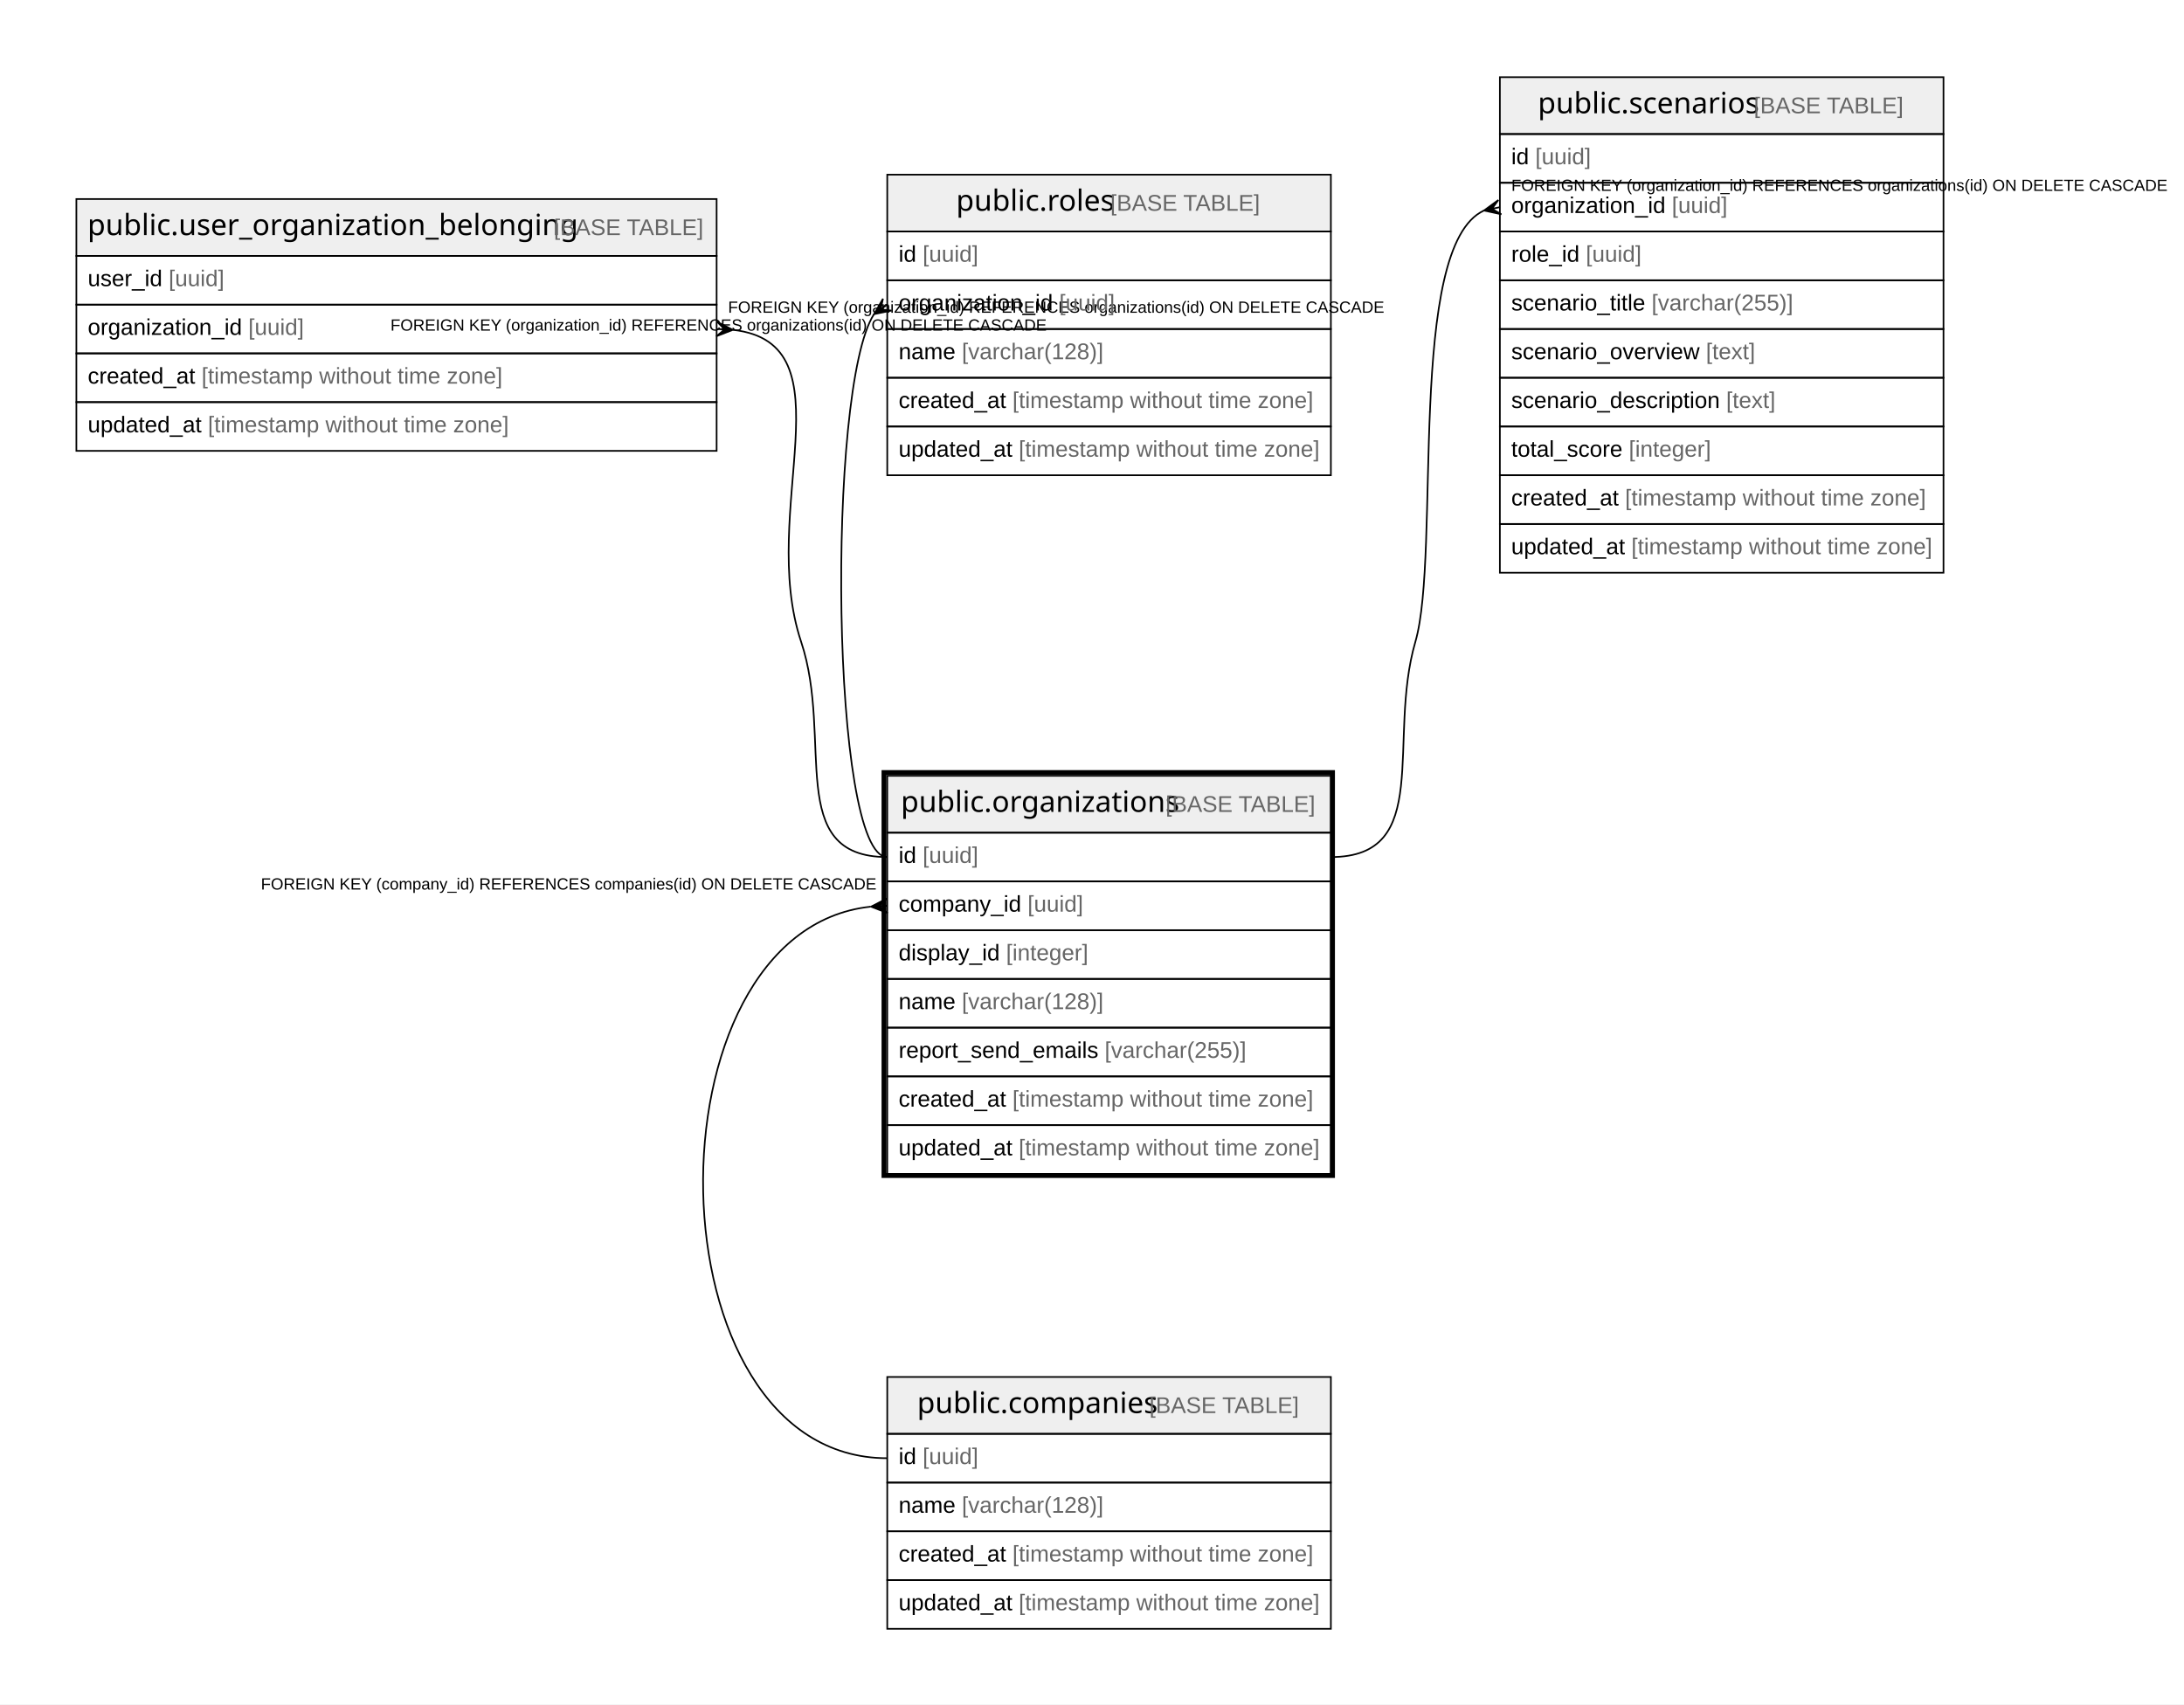
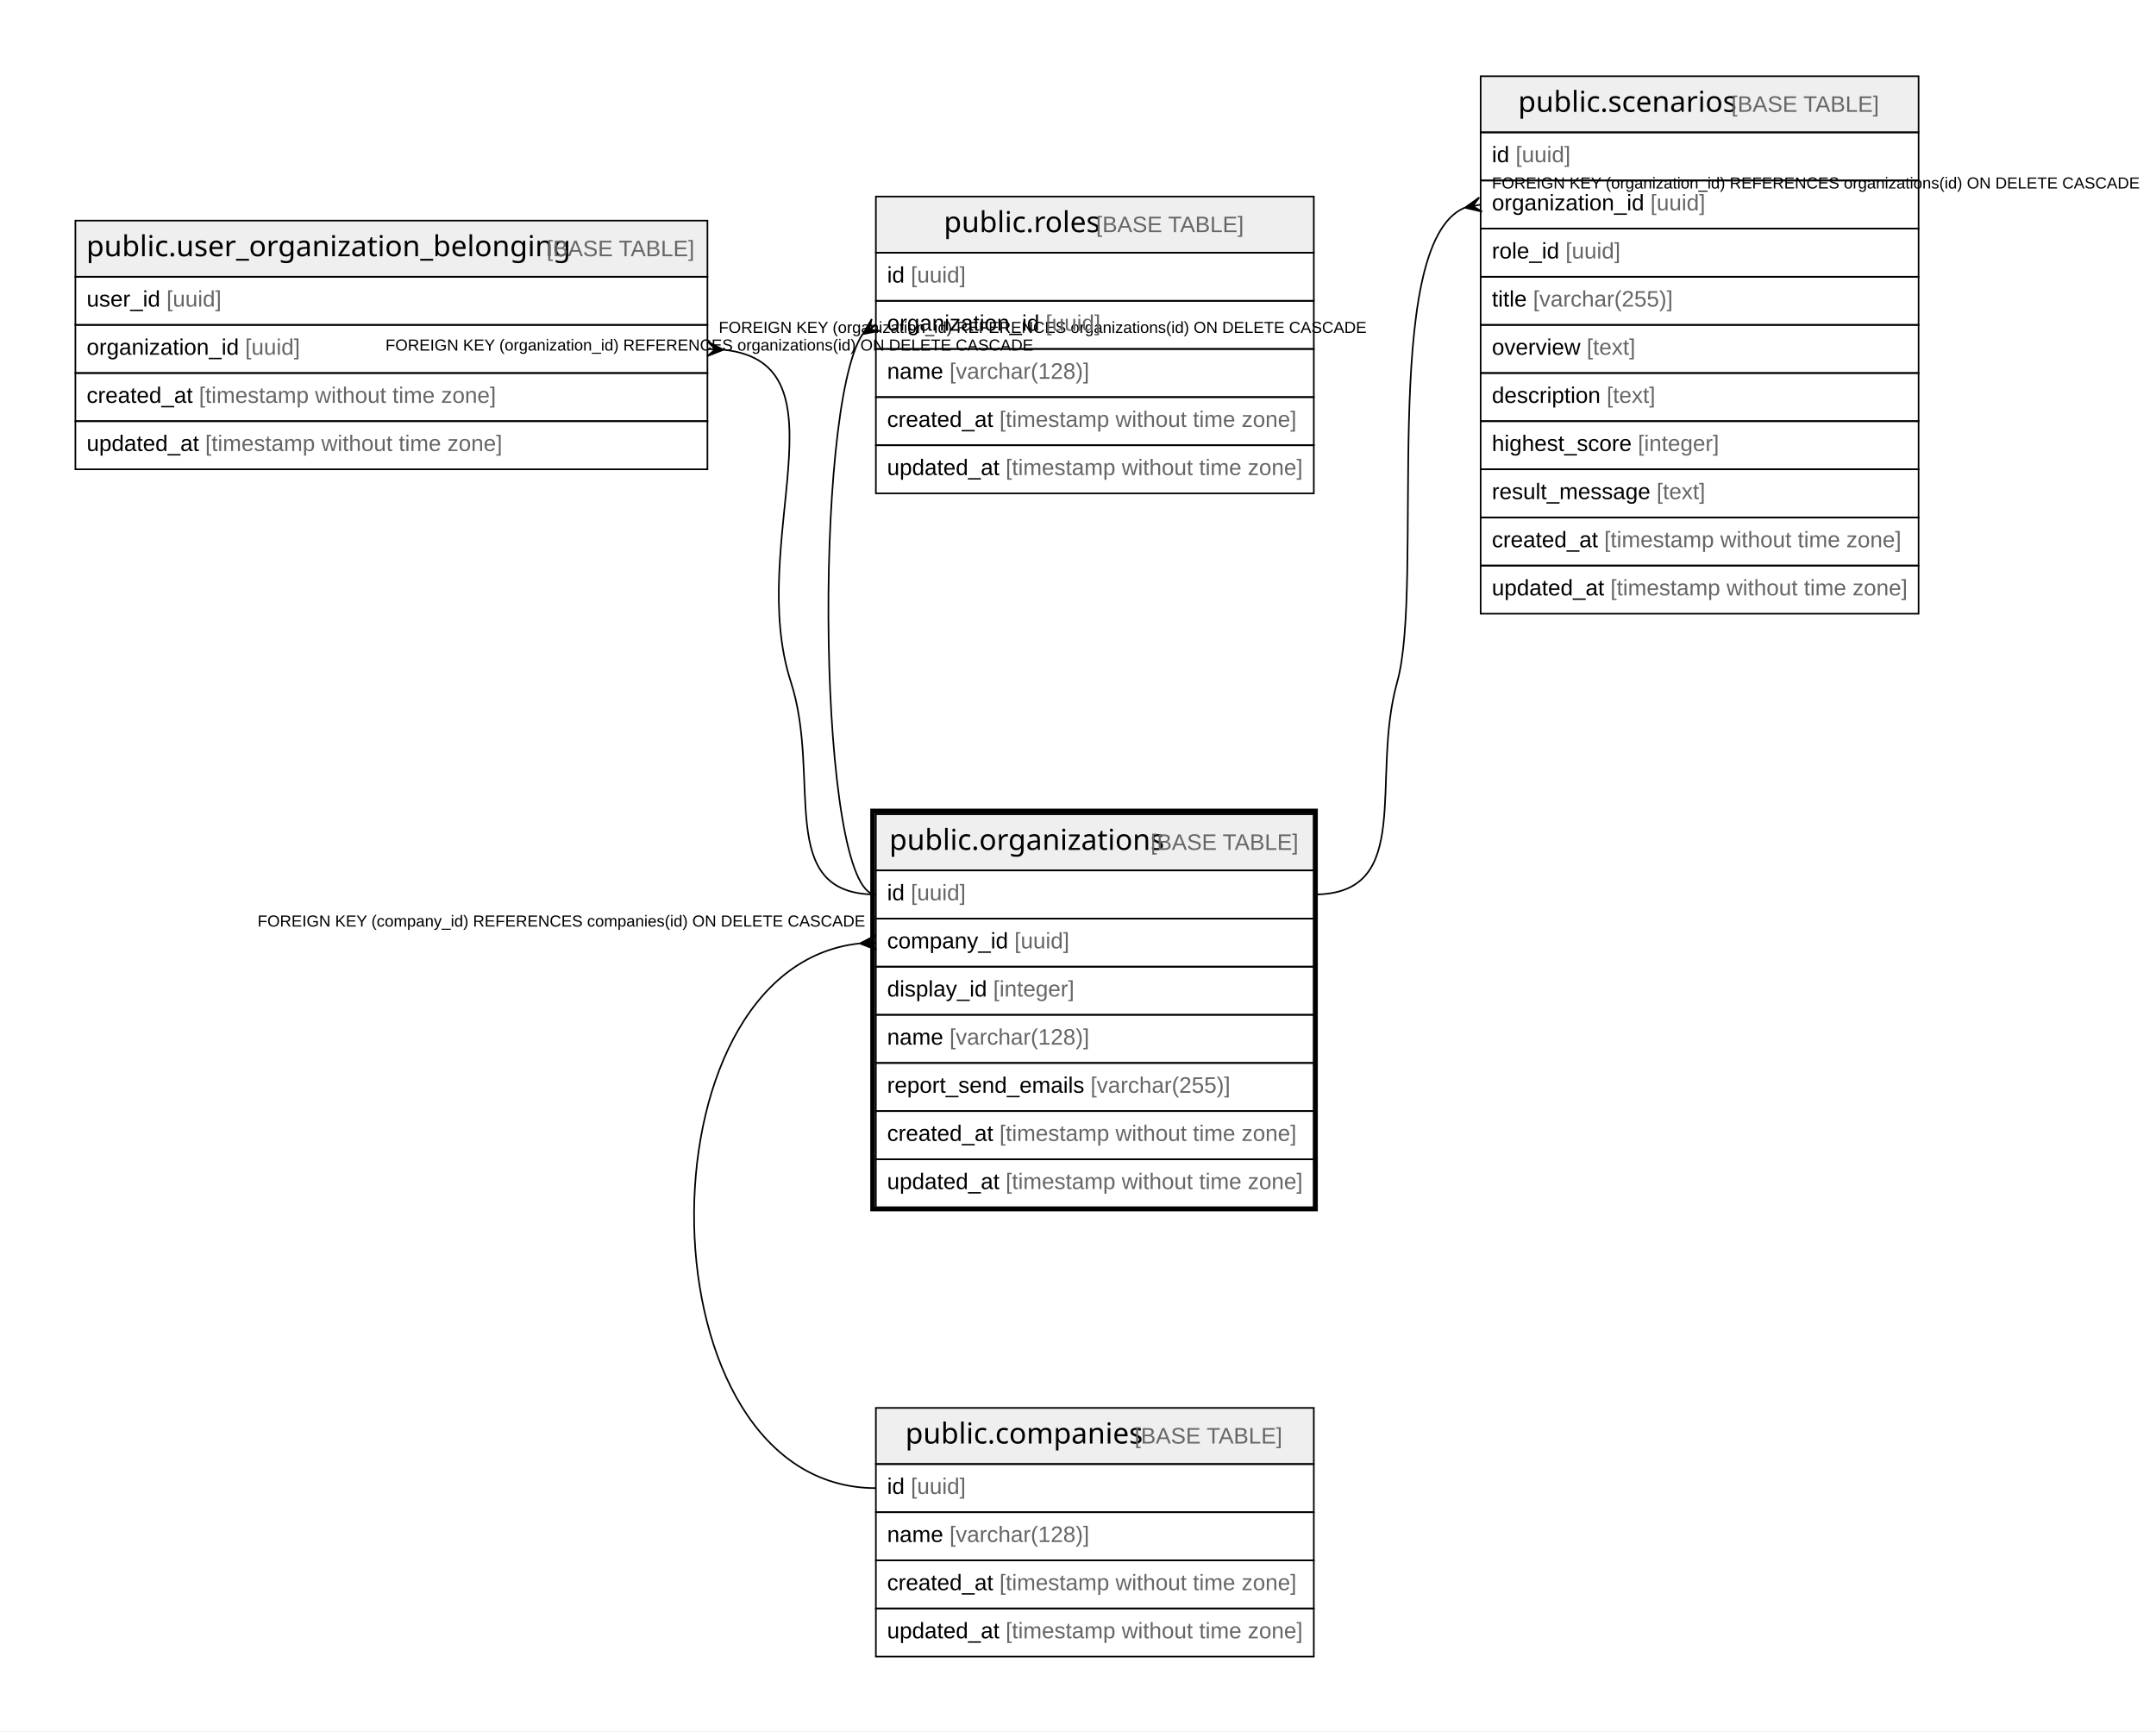
- <svg xmlns="http://www.w3.org/2000/svg" width="1344pt" height="1049pt" viewBox="0.00 0.00 1344.00 1049.00">
-   <g id="graph0" class="graph" transform="scale(1 1) rotate(0) translate(4 1045)">
-     <polygon fill="#ffffff" stroke="transparent" points="-4,4 -4,-1045 1340,-1045 1340,4 -4,4" />
+ <svg xmlns="http://www.w3.org/2000/svg" width="1344pt" height="1079pt" viewBox="0.00 0.00 1344.00 1079.00">
+   <g id="graph0" class="graph" transform="scale(1 1) rotate(0) translate(4 1075)">
+     <polygon fill="#ffffff" stroke="transparent" points="-4,4 -4,-1075 1340,-1075 1340,4 -4,4" />
    <g id="node1" class="node">
      <polygon fill="#efefef" stroke="transparent" points="542,-532.5 542,-567.5 815,-567.5 815,-532.5 542,-532.5" />
      <polygon fill="none" stroke="#000000" points="542,-532.5 542,-567.5 815,-567.5 815,-532.5 542,-532.5" />
      <text text-anchor="start" x="550.355" y="-545.3" font-family="Arial Bold" font-size="18.00" fill="#000000">public.organizations</text>
      <text text-anchor="start" x="709.391" y="-545.3" font-family="Arial" font-size="14.00" fill="#000000"> </text>
      <text text-anchor="start" x="713.281" y="-545.3" font-family="Arial" font-size="14.00" fill="#666666">[BASE TABLE]</text>
      <polygon fill="none" stroke="#000000" points="542,-502.5 542,-532.5 815,-532.5 815,-502.5 542,-502.5" />
      <text text-anchor="start" x="549" y="-513.9" font-family="Arial" font-size="14.00" fill="#000000">id </text>
      <text text-anchor="start" x="563.78" y="-513.9" font-family="Arial" font-size="14.00" fill="#666666">[uuid]</text>
      <polygon fill="none" stroke="#000000" points="542,-472.5 542,-502.5 815,-502.5 815,-472.5 542,-472.5" />
      <text text-anchor="start" x="549" y="-483.9" font-family="Arial" font-size="14.00" fill="#000000">company_id </text>
      <text text-anchor="start" x="628.353" y="-483.9" font-family="Arial" font-size="14.00" fill="#666666">[uuid]</text>
      <polygon fill="none" stroke="#000000" points="542,-442.5 542,-472.5 815,-472.5 815,-442.5 542,-442.5" />
      <text text-anchor="start" x="549" y="-453.9" font-family="Arial" font-size="14.00" fill="#000000">display_id </text>
      <text text-anchor="start" x="615.123" y="-453.9" font-family="Arial" font-size="14.00" fill="#666666">[integer]</text>
      <polygon fill="none" stroke="#000000" points="542,-412.5 542,-442.5 815,-442.5 815,-412.5 542,-412.5" />
      <text text-anchor="start" x="549" y="-423.9" font-family="Arial" font-size="14.00" fill="#000000">name </text>
      <text text-anchor="start" x="587.899" y="-423.9" font-family="Arial" font-size="14.00" fill="#666666">[varchar(128)]</text>
      <polygon fill="none" stroke="#000000" points="542,-382.5 542,-412.5 815,-412.5 815,-382.5 542,-382.5" />
      <text text-anchor="start" x="549" y="-393.9" font-family="Arial" font-size="14.00" fill="#000000">report_send_emails </text>
      <text text-anchor="start" x="675.802" y="-393.9" font-family="Arial" font-size="14.00" fill="#666666">[varchar(255)]</text>
      <polygon fill="none" stroke="#000000" points="542,-352.5 542,-382.5 815,-382.5 815,-352.5 542,-352.5" />
      <text text-anchor="start" x="549" y="-363.9" font-family="Arial" font-size="14.00" fill="#000000">created_at </text>
      <text text-anchor="start" x="619.028" y="-363.9" font-family="Arial" font-size="14.00" fill="#666666">[timestamp without time zone]</text>
      <polygon fill="none" stroke="#000000" points="542,-322.5 542,-352.5 815,-352.5 815,-322.5 542,-322.5" />
      <text text-anchor="start" x="548.964" y="-333.9" font-family="Arial" font-size="14.00" fill="#000000">updated_at </text>
      <text text-anchor="start" x="622.896" y="-333.9" font-family="Arial" font-size="14.00" fill="#666666">[timestamp without time zone]</text>
      <polygon fill="none" stroke="#000000" stroke-width="3" points="540,-321.5 540,-569.5 816,-569.5 816,-321.5 540,-321.5" />
    </g>
    <g id="node5" class="node">
      <polygon fill="#efefef" stroke="transparent" points="542,-162.5 542,-197.5 815,-197.5 815,-162.5 542,-162.5" />
      <polygon fill="none" stroke="#000000" points="542,-162.5 542,-197.5 815,-197.5 815,-162.5 542,-162.5" />
      <text text-anchor="start" x="560.36" y="-175.3" font-family="Arial Bold" font-size="18.00" fill="#000000">public.companies</text>
      <text text-anchor="start" x="699.386" y="-175.3" font-family="Arial" font-size="14.00" fill="#000000"> </text>
      <text text-anchor="start" x="703.277" y="-175.3" font-family="Arial" font-size="14.00" fill="#666666">[BASE TABLE]</text>
      <polygon fill="none" stroke="#000000" points="542,-132.5 542,-162.5 815,-162.5 815,-132.5 542,-132.5" />
      <text text-anchor="start" x="549" y="-143.9" font-family="Arial" font-size="14.00" fill="#000000">id </text>
      <text text-anchor="start" x="563.78" y="-143.9" font-family="Arial" font-size="14.00" fill="#666666">[uuid]</text>
      <polygon fill="none" stroke="#000000" points="542,-102.5 542,-132.5 815,-132.5 815,-102.5 542,-102.5" />
      <text text-anchor="start" x="549" y="-113.9" font-family="Arial" font-size="14.00" fill="#000000">name </text>
      <text text-anchor="start" x="587.899" y="-113.9" font-family="Arial" font-size="14.00" fill="#666666">[varchar(128)]</text>
      <polygon fill="none" stroke="#000000" points="542,-72.5 542,-102.5 815,-102.5 815,-72.5 542,-72.5" />
      <text text-anchor="start" x="549" y="-83.9" font-family="Arial" font-size="14.00" fill="#000000">created_at </text>
      <text text-anchor="start" x="619.028" y="-83.9" font-family="Arial" font-size="14.00" fill="#666666">[timestamp without time zone]</text>
      <polygon fill="none" stroke="#000000" points="542,-42.5 542,-72.5 815,-72.5 815,-42.5 542,-42.5" />
      <text text-anchor="start" x="548.964" y="-53.9" font-family="Arial" font-size="14.00" fill="#000000">updated_at </text>
      <text text-anchor="start" x="622.896" y="-53.9" font-family="Arial" font-size="14.00" fill="#666666">[timestamp without time zone]</text>
    </g>
    <g id="edge4" class="edge">
      <path fill="none" stroke="#000000" d="M531.624,-486.949C390.972,-471.749 394.431,-147.5 542,-147.5" />
      <polygon fill="#000000" stroke="#000000" points="532.014,-486.969 541.761,-491.994 537.007,-487.235 542,-487.5 542,-487.5 542,-487.5 537.007,-487.235 542.239,-483.006 532.014,-486.969 532.014,-486.969" />
      <text text-anchor="start" x="156.547" y="-497.5" font-family="Arial" font-size="10.00" fill="#000000">FOREIGN KEY (company_id) REFERENCES companies(id) ON DELETE CASCADE</text>
    </g>
    <g id="node2" class="node">
-       <polygon fill="#efefef" stroke="transparent" points="43,-887.5 43,-922.5 437,-922.5 437,-887.5 43,-887.5" />
-       <polygon fill="none" stroke="#000000" points="43,-887.5 43,-922.5 437,-922.5 437,-887.5 43,-887.5" />
-       <text text-anchor="start" x="49.831" y="-900.3" font-family="Arial Bold" font-size="18.00" fill="#000000">public.user_organization_belonging</text>
-       <text text-anchor="start" x="332.915" y="-900.3" font-family="Arial" font-size="14.00" fill="#000000"> </text>
-       <text text-anchor="start" x="336.806" y="-900.3" font-family="Arial" font-size="14.00" fill="#666666">[BASE TABLE]</text>
-       <polygon fill="none" stroke="#000000" points="43,-857.5 43,-887.5 437,-887.5 437,-857.5 43,-857.5" />
-       <text text-anchor="start" x="50" y="-868.9" font-family="Arial" font-size="14.00" fill="#000000">user_id </text>
-       <text text-anchor="start" x="99.788" y="-868.9" font-family="Arial" font-size="14.00" fill="#666666">[uuid]</text>
-       <polygon fill="none" stroke="#000000" points="43,-827.5 43,-857.5 437,-857.5 437,-827.5 43,-827.5" />
-       <text text-anchor="start" x="50" y="-838.9" font-family="Arial" font-size="14.00" fill="#000000">organization_id </text>
-       <text text-anchor="start" x="148.805" y="-838.9" font-family="Arial" font-size="14.00" fill="#666666">[uuid]</text>
-       <polygon fill="none" stroke="#000000" points="43,-797.5 43,-827.5 437,-827.5 437,-797.5 43,-797.5" />
-       <text text-anchor="start" x="50" y="-808.9" font-family="Arial" font-size="14.00" fill="#000000">created_at </text>
-       <text text-anchor="start" x="120.028" y="-808.9" font-family="Arial" font-size="14.00" fill="#666666">[timestamp without time zone]</text>
-       <polygon fill="none" stroke="#000000" points="43,-767.5 43,-797.5 437,-797.5 437,-767.5 43,-767.5" />
-       <text text-anchor="start" x="50" y="-778.9" font-family="Arial" font-size="14.00" fill="#000000">updated_at </text>
-       <text text-anchor="start" x="123.933" y="-778.9" font-family="Arial" font-size="14.00" fill="#666666">[timestamp without time zone]</text>
+       <polygon fill="#efefef" stroke="transparent" points="43,-902.5 43,-937.5 437,-937.5 437,-902.5 43,-902.5" />
+       <polygon fill="none" stroke="#000000" points="43,-902.5 43,-937.5 437,-937.5 437,-902.5 43,-902.5" />
+       <text text-anchor="start" x="49.831" y="-915.3" font-family="Arial Bold" font-size="18.00" fill="#000000">public.user_organization_belonging</text>
+       <text text-anchor="start" x="332.915" y="-915.3" font-family="Arial" font-size="14.00" fill="#000000"> </text>
+       <text text-anchor="start" x="336.806" y="-915.3" font-family="Arial" font-size="14.00" fill="#666666">[BASE TABLE]</text>
+       <polygon fill="none" stroke="#000000" points="43,-872.5 43,-902.5 437,-902.5 437,-872.5 43,-872.5" />
+       <text text-anchor="start" x="50" y="-883.9" font-family="Arial" font-size="14.00" fill="#000000">user_id </text>
+       <text text-anchor="start" x="99.788" y="-883.9" font-family="Arial" font-size="14.00" fill="#666666">[uuid]</text>
+       <polygon fill="none" stroke="#000000" points="43,-842.5 43,-872.5 437,-872.5 437,-842.5 43,-842.5" />
+       <text text-anchor="start" x="50" y="-853.9" font-family="Arial" font-size="14.00" fill="#000000">organization_id </text>
+       <text text-anchor="start" x="148.805" y="-853.9" font-family="Arial" font-size="14.00" fill="#666666">[uuid]</text>
+       <polygon fill="none" stroke="#000000" points="43,-812.5 43,-842.5 437,-842.5 437,-812.5 43,-812.5" />
+       <text text-anchor="start" x="50" y="-823.9" font-family="Arial" font-size="14.00" fill="#000000">created_at </text>
+       <text text-anchor="start" x="120.028" y="-823.9" font-family="Arial" font-size="14.00" fill="#666666">[timestamp without time zone]</text>
+       <polygon fill="none" stroke="#000000" points="43,-782.5 43,-812.5 437,-812.5 437,-782.5 43,-782.5" />
+       <text text-anchor="start" x="50" y="-793.9" font-family="Arial" font-size="14.00" fill="#000000">updated_at </text>
+       <text text-anchor="start" x="123.933" y="-793.9" font-family="Arial" font-size="14.00" fill="#666666">[timestamp without time zone]</text>
    </g>
    <g id="edge1" class="edge">
-       <path fill="none" stroke="#000000" d="M447.148,-841.962C520.472,-833.646 462.091,-730.615 489,-650 509.082,-589.838 478.575,-517.5 542,-517.5" />
-       <polygon fill="#000000" stroke="#000000" points="446.986,-841.97 436.762,-838.006 441.993,-842.235 437,-842.5 437,-842.5 437,-842.5 441.993,-842.235 437.238,-846.994 446.986,-841.97 446.986,-841.97" />
-       <text text-anchor="start" x="444.041" y="-852.5" font-family="Arial" font-size="10.00" fill="#000000">FOREIGN KEY (organization_id) REFERENCES organizations(id) ON DELETE CASCADE</text>
+       <path fill="none" stroke="#000000" d="M447.391,-856.973C526.577,-848.396 460.867,-736.921 489,-650 508.531,-589.657 478.575,-517.5 542,-517.5" />
+       <polygon fill="#000000" stroke="#000000" points="446.987,-856.993 436.772,-853.006 441.994,-857.247 437,-857.5 437,-857.5 437,-857.5 441.994,-857.247 437.228,-861.994 446.987,-856.993 446.987,-856.993" />
+       <text text-anchor="start" x="444.041" y="-867.5" font-family="Arial" font-size="10.00" fill="#000000">FOREIGN KEY (organization_id) REFERENCES organizations(id) ON DELETE CASCADE</text>
    </g>
    <g id="node3" class="node">
-       <polygon fill="#efefef" stroke="transparent" points="542,-902.5 542,-937.5 815,-937.5 815,-902.5 542,-902.5" />
-       <polygon fill="none" stroke="#000000" points="542,-902.5 542,-937.5 815,-937.5 815,-902.5 542,-902.5" />
-       <text text-anchor="start" x="584.369" y="-915.3" font-family="Arial Bold" font-size="18.00" fill="#000000">public.roles</text>
-       <text text-anchor="start" x="675.377" y="-915.3" font-family="Arial" font-size="14.00" fill="#000000"> </text>
-       <text text-anchor="start" x="679.268" y="-915.3" font-family="Arial" font-size="14.00" fill="#666666">[BASE TABLE]</text>
-       <polygon fill="none" stroke="#000000" points="542,-872.5 542,-902.5 815,-902.5 815,-872.5 542,-872.5" />
-       <text text-anchor="start" x="549" y="-883.9" font-family="Arial" font-size="14.00" fill="#000000">id </text>
-       <text text-anchor="start" x="563.78" y="-883.9" font-family="Arial" font-size="14.00" fill="#666666">[uuid]</text>
-       <polygon fill="none" stroke="#000000" points="542,-842.5 542,-872.5 815,-872.5 815,-842.5 542,-842.5" />
-       <text text-anchor="start" x="549" y="-853.9" font-family="Arial" font-size="14.00" fill="#000000">organization_id </text>
-       <text text-anchor="start" x="647.805" y="-853.9" font-family="Arial" font-size="14.00" fill="#666666">[uuid]</text>
-       <polygon fill="none" stroke="#000000" points="542,-812.5 542,-842.5 815,-842.5 815,-812.5 542,-812.5" />
-       <text text-anchor="start" x="549" y="-823.9" font-family="Arial" font-size="14.00" fill="#000000">name </text>
-       <text text-anchor="start" x="587.899" y="-823.9" font-family="Arial" font-size="14.00" fill="#666666">[varchar(128)]</text>
-       <polygon fill="none" stroke="#000000" points="542,-782.5 542,-812.5 815,-812.5 815,-782.5 542,-782.5" />
-       <text text-anchor="start" x="549" y="-793.9" font-family="Arial" font-size="14.00" fill="#000000">created_at </text>
-       <text text-anchor="start" x="619.028" y="-793.9" font-family="Arial" font-size="14.00" fill="#666666">[timestamp without time zone]</text>
-       <polygon fill="none" stroke="#000000" points="542,-752.5 542,-782.5 815,-782.5 815,-752.5 542,-752.5" />
-       <text text-anchor="start" x="548.964" y="-763.9" font-family="Arial" font-size="14.00" fill="#000000">updated_at </text>
-       <text text-anchor="start" x="622.896" y="-763.9" font-family="Arial" font-size="14.00" fill="#666666">[timestamp without time zone]</text>
+       <polygon fill="#efefef" stroke="transparent" points="542,-917.5 542,-952.5 815,-952.5 815,-917.5 542,-917.5" />
+       <polygon fill="none" stroke="#000000" points="542,-917.5 542,-952.5 815,-952.5 815,-917.5 542,-917.5" />
+       <text text-anchor="start" x="584.369" y="-930.3" font-family="Arial Bold" font-size="18.00" fill="#000000">public.roles</text>
+       <text text-anchor="start" x="675.377" y="-930.3" font-family="Arial" font-size="14.00" fill="#000000"> </text>
+       <text text-anchor="start" x="679.268" y="-930.3" font-family="Arial" font-size="14.00" fill="#666666">[BASE TABLE]</text>
+       <polygon fill="none" stroke="#000000" points="542,-887.5 542,-917.5 815,-917.5 815,-887.5 542,-887.5" />
+       <text text-anchor="start" x="549" y="-898.9" font-family="Arial" font-size="14.00" fill="#000000">id </text>
+       <text text-anchor="start" x="563.78" y="-898.9" font-family="Arial" font-size="14.00" fill="#666666">[uuid]</text>
+       <polygon fill="none" stroke="#000000" points="542,-857.5 542,-887.5 815,-887.5 815,-857.5 542,-857.5" />
+       <text text-anchor="start" x="549" y="-868.9" font-family="Arial" font-size="14.00" fill="#000000">organization_id </text>
+       <text text-anchor="start" x="647.805" y="-868.9" font-family="Arial" font-size="14.00" fill="#666666">[uuid]</text>
+       <polygon fill="none" stroke="#000000" points="542,-827.5 542,-857.5 815,-857.5 815,-827.5 542,-827.5" />
+       <text text-anchor="start" x="549" y="-838.9" font-family="Arial" font-size="14.00" fill="#000000">name </text>
+       <text text-anchor="start" x="587.899" y="-838.9" font-family="Arial" font-size="14.00" fill="#666666">[varchar(128)]</text>
+       <polygon fill="none" stroke="#000000" points="542,-797.5 542,-827.5 815,-827.5 815,-797.5 542,-797.5" />
+       <text text-anchor="start" x="549" y="-808.9" font-family="Arial" font-size="14.00" fill="#000000">created_at </text>
+       <text text-anchor="start" x="619.028" y="-808.9" font-family="Arial" font-size="14.00" fill="#666666">[timestamp without time zone]</text>
+       <polygon fill="none" stroke="#000000" points="542,-767.5 542,-797.5 815,-797.5 815,-767.5 542,-767.5" />
+       <text text-anchor="start" x="548.964" y="-778.9" font-family="Arial" font-size="14.00" fill="#000000">updated_at </text>
+       <text text-anchor="start" x="622.896" y="-778.9" font-family="Arial" font-size="14.00" fill="#666666">[timestamp without time zone]</text>
    </g>
    <g id="edge2" class="edge">
-       <path fill="none" stroke="#000000" d="M533.838,-851.599C504.453,-806.45 507.174,-517.5 542,-517.5" />
-       <polygon fill="#000000" stroke="#000000" points="533.896,-851.641 539.363,-861.147 537.948,-854.571 542,-857.5 542,-857.5 542,-857.5 537.948,-854.571 544.637,-853.853 533.896,-851.641 533.896,-851.641" />
-       <text text-anchor="start" x="236.292" y="-841.5" font-family="Arial" font-size="10.00" fill="#000000">FOREIGN KEY (organization_id) REFERENCES organizations(id) ON DELETE CASCADE</text>
+       <path fill="none" stroke="#000000" d="M533.673,-866.635C502.784,-820.478 505.56,-517.5 542,-517.5" />
+       <polygon fill="#000000" stroke="#000000" points="533.825,-866.741 539.409,-876.179 537.912,-869.621 542,-872.5 542,-872.5 542,-872.5 537.912,-869.621 544.591,-868.821 533.825,-866.741 533.825,-866.741" />
+       <text text-anchor="start" x="236.292" y="-856.5" font-family="Arial" font-size="10.00" fill="#000000">FOREIGN KEY (organization_id) REFERENCES organizations(id) ON DELETE CASCADE</text>
    </g>
    <g id="node4" class="node">
-       <polygon fill="#efefef" stroke="transparent" points="919,-962.5 919,-997.5 1192,-997.5 1192,-962.5 919,-962.5" />
-       <polygon fill="none" stroke="#000000" points="919,-962.5 919,-997.5 1192,-997.5 1192,-962.5 919,-962.5" />
-       <text text-anchor="start" x="942.363" y="-975.3" font-family="Arial Bold" font-size="18.00" fill="#000000">public.scenarios</text>
-       <text text-anchor="start" x="1071.383" y="-975.3" font-family="Arial" font-size="14.00" fill="#000000"> </text>
-       <text text-anchor="start" x="1075.274" y="-975.3" font-family="Arial" font-size="14.00" fill="#666666">[BASE TABLE]</text>
+       <polygon fill="#efefef" stroke="transparent" points="919,-992.5 919,-1027.5 1192,-1027.5 1192,-992.5 919,-992.5" />
+       <polygon fill="none" stroke="#000000" points="919,-992.5 919,-1027.5 1192,-1027.5 1192,-992.5 919,-992.5" />
+       <text text-anchor="start" x="942.363" y="-1005.3" font-family="Arial Bold" font-size="18.00" fill="#000000">public.scenarios</text>
+       <text text-anchor="start" x="1071.383" y="-1005.3" font-family="Arial" font-size="14.00" fill="#000000"> </text>
+       <text text-anchor="start" x="1075.274" y="-1005.3" font-family="Arial" font-size="14.00" fill="#666666">[BASE TABLE]</text>
+       <polygon fill="none" stroke="#000000" points="919,-962.5 919,-992.5 1192,-992.5 1192,-962.5 919,-962.5" />
+       <text text-anchor="start" x="926" y="-973.9" font-family="Arial" font-size="14.00" fill="#000000">id </text>
+       <text text-anchor="start" x="940.78" y="-973.9" font-family="Arial" font-size="14.00" fill="#666666">[uuid]</text>
      <polygon fill="none" stroke="#000000" points="919,-932.5 919,-962.5 1192,-962.5 1192,-932.5 919,-932.5" />
-       <text text-anchor="start" x="926" y="-943.9" font-family="Arial" font-size="14.00" fill="#000000">id </text>
-       <text text-anchor="start" x="940.78" y="-943.9" font-family="Arial" font-size="14.00" fill="#666666">[uuid]</text>
+       <text text-anchor="start" x="926" y="-943.9" font-family="Arial" font-size="14.00" fill="#000000">organization_id </text>
+       <text text-anchor="start" x="1024.805" y="-943.9" font-family="Arial" font-size="14.00" fill="#666666">[uuid]</text>
      <polygon fill="none" stroke="#000000" points="919,-902.5 919,-932.5 1192,-932.5 1192,-902.5 919,-902.5" />
-       <text text-anchor="start" x="926" y="-913.9" font-family="Arial" font-size="14.00" fill="#000000">organization_id </text>
-       <text text-anchor="start" x="1024.805" y="-913.9" font-family="Arial" font-size="14.00" fill="#666666">[uuid]</text>
+       <text text-anchor="start" x="926" y="-913.9" font-family="Arial" font-size="14.00" fill="#000000">role_id </text>
+       <text text-anchor="start" x="971.895" y="-913.9" font-family="Arial" font-size="14.00" fill="#666666">[uuid]</text>
      <polygon fill="none" stroke="#000000" points="919,-872.5 919,-902.5 1192,-902.5 1192,-872.5 919,-872.5" />
-       <text text-anchor="start" x="926" y="-883.9" font-family="Arial" font-size="14.00" fill="#000000">role_id </text>
-       <text text-anchor="start" x="971.895" y="-883.9" font-family="Arial" font-size="14.00" fill="#666666">[uuid]</text>
+       <text text-anchor="start" x="926" y="-883.9" font-family="Arial" font-size="14.00" fill="#000000">title </text>
+       <text text-anchor="start" x="951.668" y="-883.9" font-family="Arial" font-size="14.00" fill="#666666">[varchar(255)]</text>
      <polygon fill="none" stroke="#000000" points="919,-842.5 919,-872.5 1192,-872.5 1192,-842.5 919,-842.5" />
-       <text text-anchor="start" x="926" y="-853.9" font-family="Arial" font-size="14.00" fill="#000000">scenario_title </text>
-       <text text-anchor="start" x="1012.348" y="-853.9" font-family="Arial" font-size="14.00" fill="#666666">[varchar(255)]</text>
+       <text text-anchor="start" x="926" y="-853.9" font-family="Arial" font-size="14.00" fill="#000000">overview </text>
+       <text text-anchor="start" x="985.112" y="-853.9" font-family="Arial" font-size="14.00" fill="#666666">[text]</text>
      <polygon fill="none" stroke="#000000" points="919,-812.5 919,-842.5 1192,-842.5 1192,-812.5 919,-812.5" />
-       <text text-anchor="start" x="926" y="-823.9" font-family="Arial" font-size="14.00" fill="#000000">scenario_overview </text>
-       <text text-anchor="start" x="1045.792" y="-823.9" font-family="Arial" font-size="14.00" fill="#666666">[text]</text>
+       <text text-anchor="start" x="926" y="-823.9" font-family="Arial" font-size="14.00" fill="#000000">description </text>
+       <text text-anchor="start" x="997.568" y="-823.9" font-family="Arial" font-size="14.00" fill="#666666">[text]</text>
      <polygon fill="none" stroke="#000000" points="919,-782.5 919,-812.5 1192,-812.5 1192,-782.5 919,-782.5" />
-       <text text-anchor="start" x="926" y="-793.9" font-family="Arial" font-size="14.00" fill="#000000">scenario_description </text>
-       <text text-anchor="start" x="1058.248" y="-793.9" font-family="Arial" font-size="14.00" fill="#666666">[text]</text>
+       <text text-anchor="start" x="926" y="-793.9" font-family="Arial" font-size="14.00" fill="#000000">highest_score </text>
+       <text text-anchor="start" x="1017.027" y="-793.9" font-family="Arial" font-size="14.00" fill="#666666">[integer]</text>
      <polygon fill="none" stroke="#000000" points="919,-752.5 919,-782.5 1192,-782.5 1192,-752.5 919,-752.5" />
-       <text text-anchor="start" x="926" y="-763.9" font-family="Arial" font-size="14.00" fill="#000000">total_score </text>
-       <text text-anchor="start" x="998.352" y="-763.9" font-family="Arial" font-size="14.00" fill="#666666">[integer]</text>
+       <text text-anchor="start" x="926" y="-763.9" font-family="Arial" font-size="14.00" fill="#000000">result_message </text>
+       <text text-anchor="start" x="1028.687" y="-763.9" font-family="Arial" font-size="14.00" fill="#666666">[text]</text>
      <polygon fill="none" stroke="#000000" points="919,-722.5 919,-752.5 1192,-752.5 1192,-722.5 919,-722.5" />
      <text text-anchor="start" x="926" y="-733.9" font-family="Arial" font-size="14.00" fill="#000000">created_at </text>
      <text text-anchor="start" x="996.028" y="-733.9" font-family="Arial" font-size="14.00" fill="#666666">[timestamp without time zone]</text>
      <polygon fill="none" stroke="#000000" points="919,-692.5 919,-722.5 1192,-722.5 1192,-692.5 919,-692.5" />
      <text text-anchor="start" x="925.964" y="-703.9" font-family="Arial" font-size="14.00" fill="#000000">updated_at </text>
      <text text-anchor="start" x="999.896" y="-703.9" font-family="Arial" font-size="14.00" fill="#666666">[timestamp without time zone]</text>
    </g>
    <g id="edge3" class="edge">
-       <path fill="none" stroke="#000000" d="M909.215,-915.416C861.282,-893.486 882.918,-704.741 867,-650 849.336,-589.255 878.262,-517.5 815,-517.5" />
-       <polygon fill="#000000" stroke="#000000" points="909.219,-915.417 918.063,-921.901 914.11,-916.458 919,-917.5 919,-917.5 919,-917.5 914.11,-916.458 919.937,-913.099 909.219,-915.417 909.219,-915.417" />
-       <text text-anchor="start" x="926.042" y="-927.5" font-family="Arial" font-size="10.00" fill="#000000">FOREIGN KEY (organization_id) REFERENCES organizations(id) ON DELETE CASCADE</text>
+       <path fill="none" stroke="#000000" d="M908.865,-945.476C855.369,-922.532 884.137,-711.085 867,-650 849.912,-589.09 878.262,-517.5 815,-517.5" />
+       <polygon fill="#000000" stroke="#000000" points="909.194,-945.542 918.119,-951.913 914.097,-946.521 919,-947.5 919,-947.5 919,-947.5 914.097,-946.521 919.881,-943.087 909.194,-945.542 909.194,-945.542" />
+       <text text-anchor="start" x="926.042" y="-957.5" font-family="Arial" font-size="10.00" fill="#000000">FOREIGN KEY (organization_id) REFERENCES organizations(id) ON DELETE CASCADE</text>
    </g>
  </g>
</svg>
